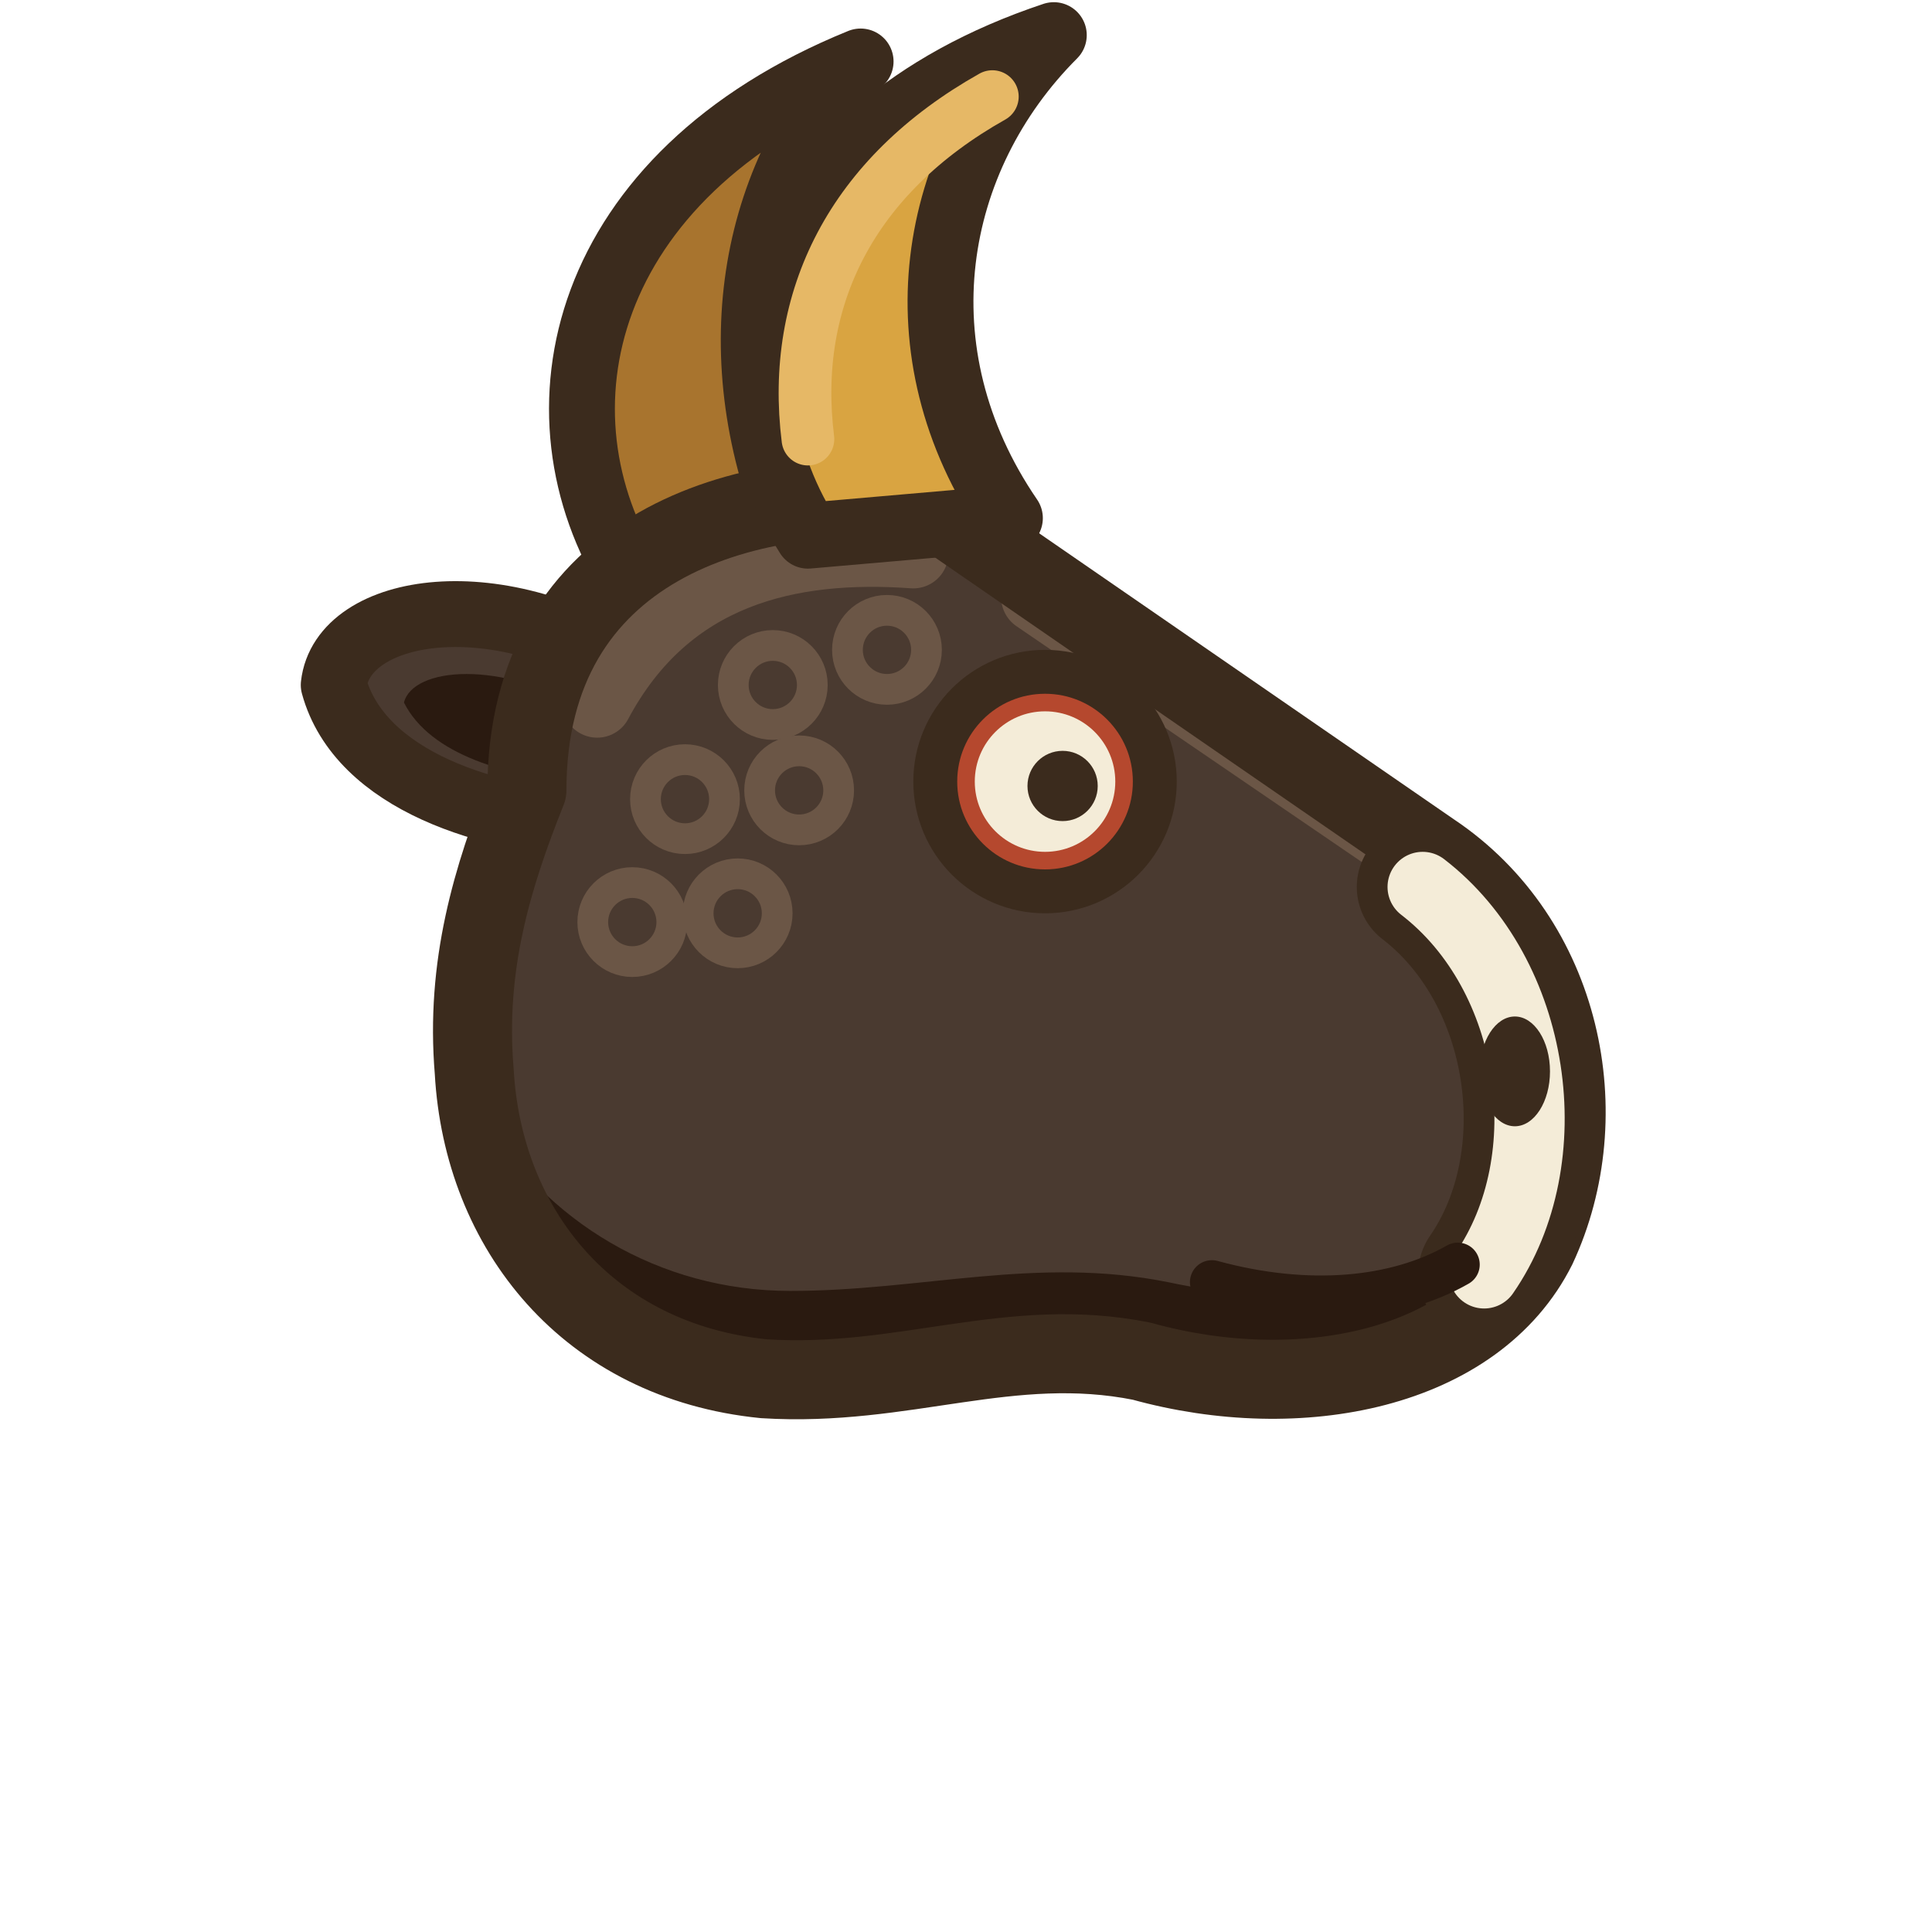
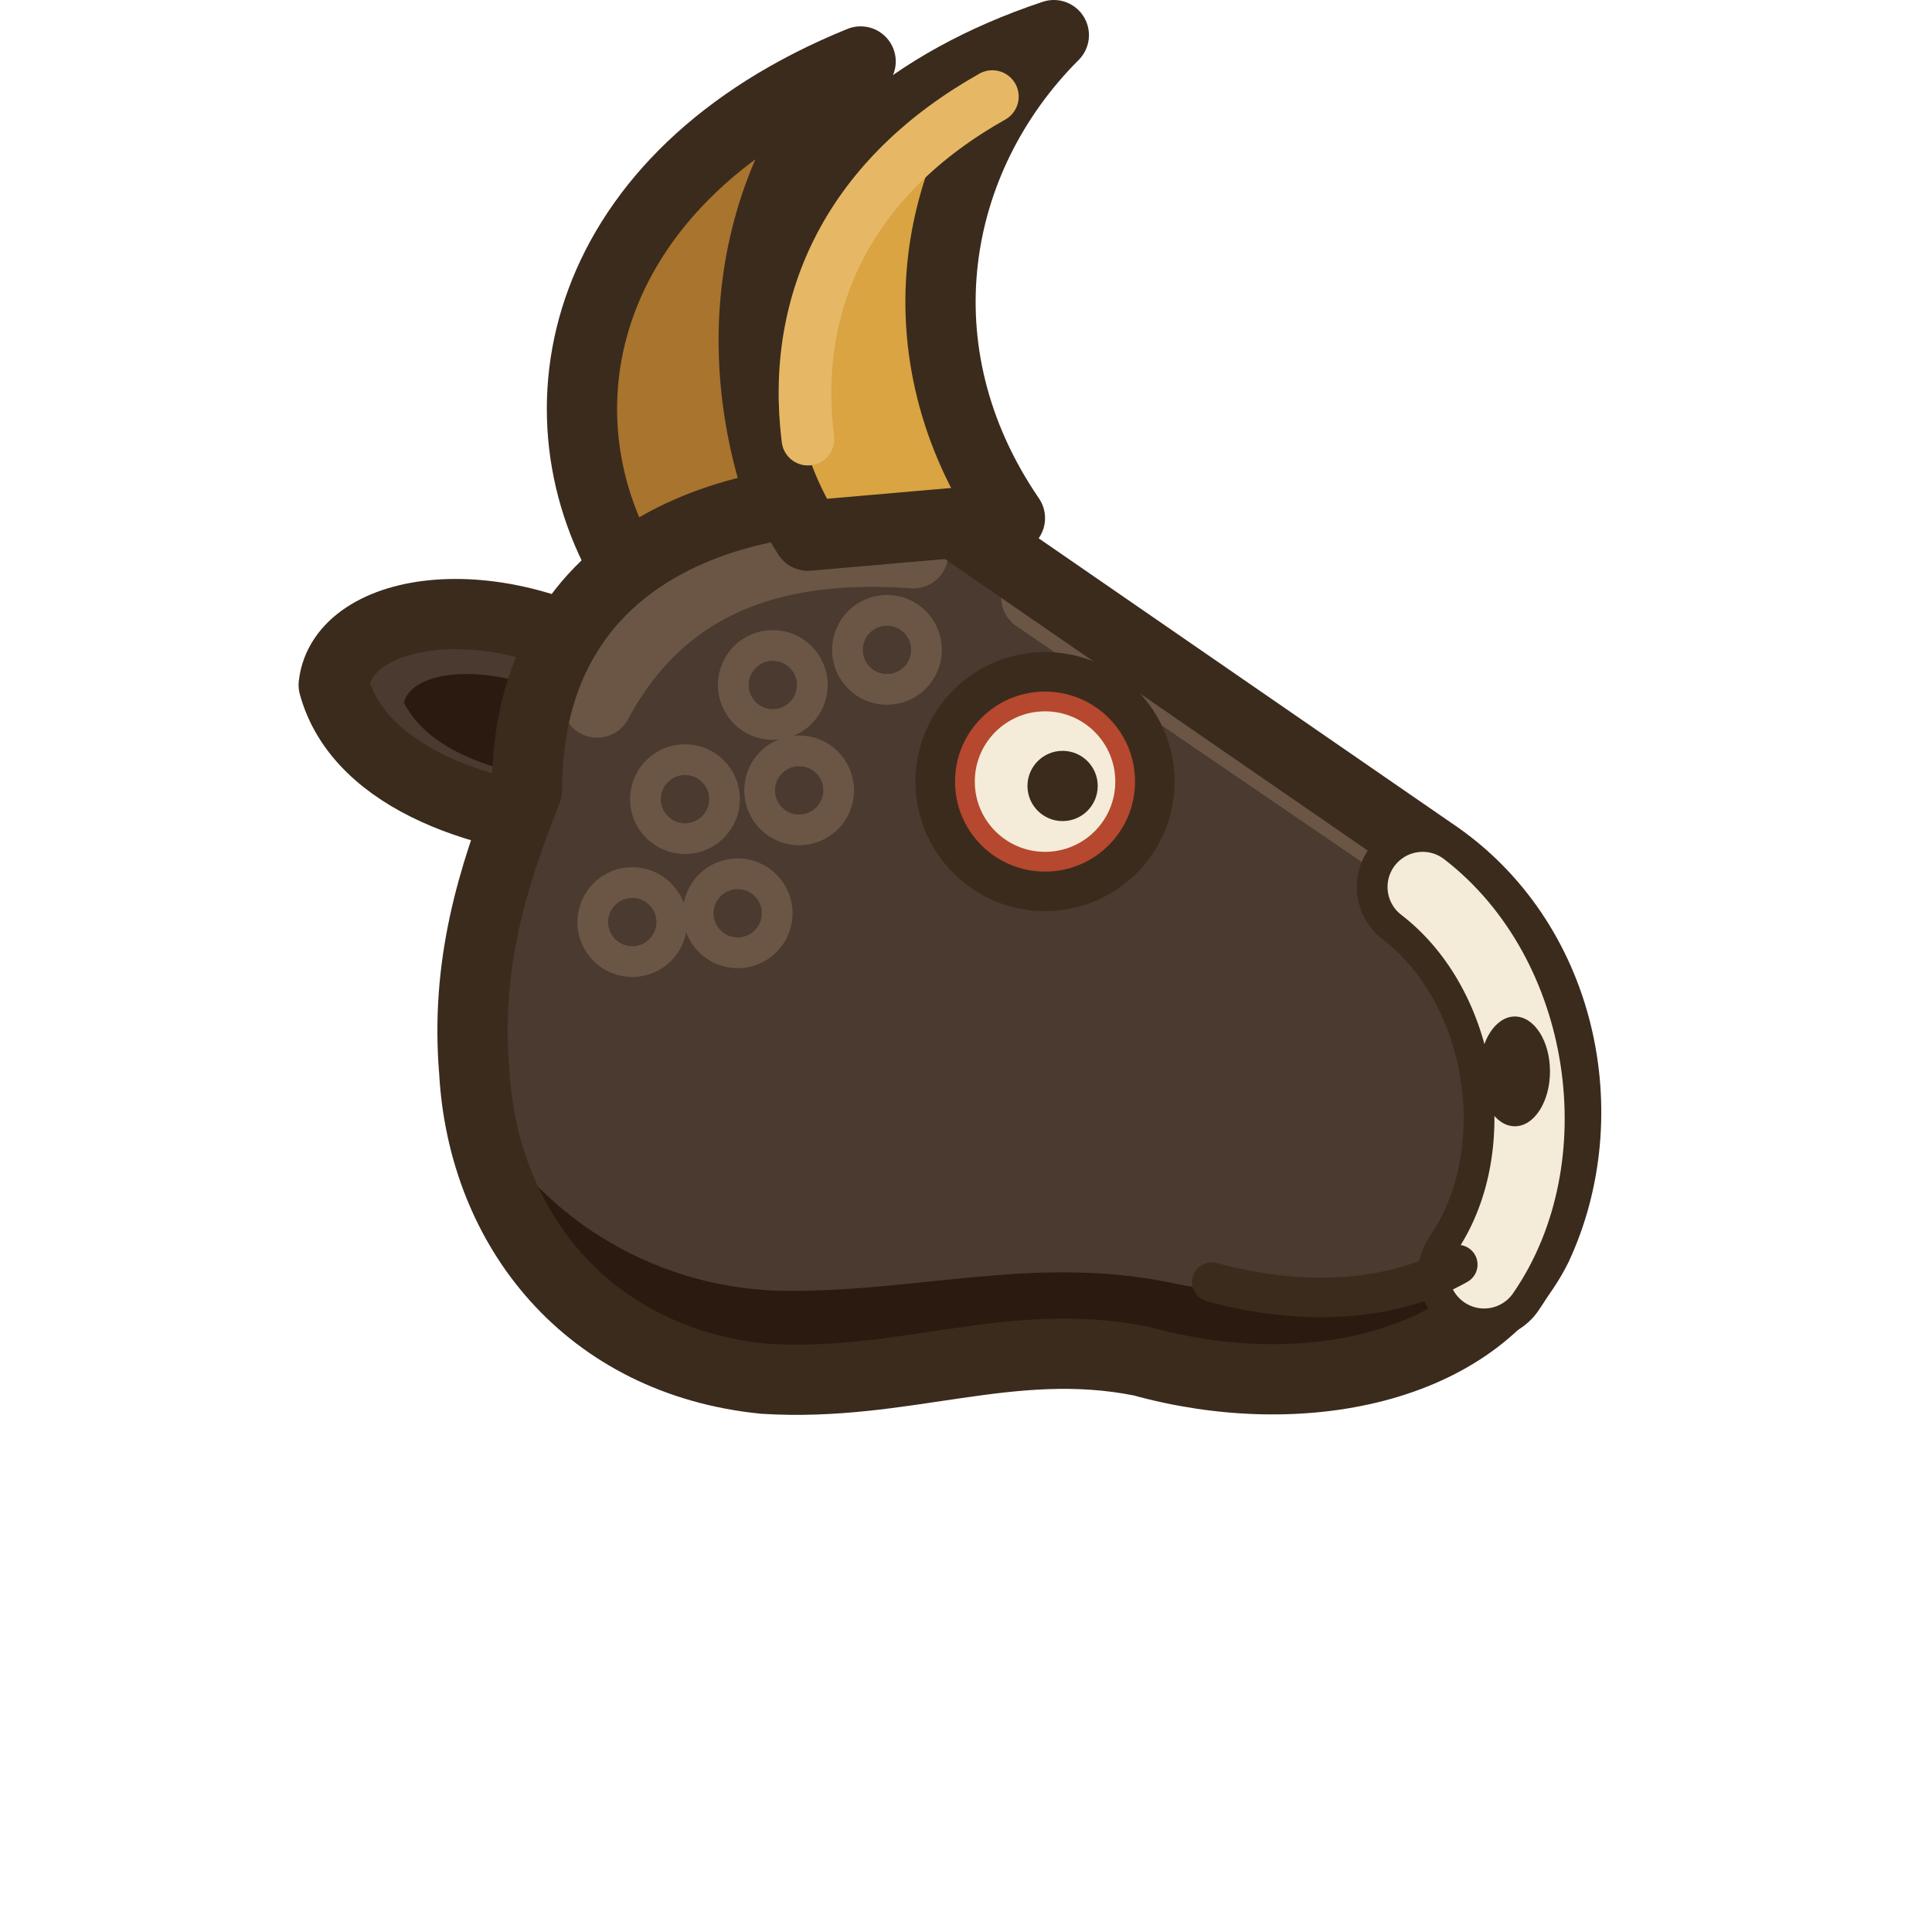
<svg xmlns="http://www.w3.org/2000/svg" width="44" height="44" viewBox="-22 -22 44 44">
-   <path d="M-7.6 -8.8 C-10 -12.6 -8.8 -18 -2.4 -20.6 C-5 -17.8 -5.6 -13.6 -3.8 -9.6 Z" fill="#a8742e" stroke="#3b2b1d" stroke-width="1.5" stroke-linejoin="round" />
-   <path d="M-7.4 -6.6 C-10.6 -8.8 -14.2 -8.2 -14.4 -6.4 C-13.8 -4.2 -10.8 -3.3 -8.4 -3.2 Z" fill="#4a3a30" stroke="#3b2b1d" stroke-width="1.5" stroke-linejoin="round" />
+   <path d="M-7.6 -8.8 C-10 -12.6 -8.8 -18 -2.4 -20.6 C-5 -17.8 -5.6 -13.6 -3.8 -9.6 Z" fill="#a8742e" stroke="#3b2b1d" stroke-width="1.6" stroke-linejoin="round" />
+   <path d="M-7.4 -6.6 C-10.6 -8.8 -14.2 -8.2 -14.4 -6.4 C-13.8 -4.2 -10.8 -3.3 -8.4 -3.2 Z" fill="#4a3a30" stroke="#3b2b1d" stroke-width="1.6" stroke-linejoin="round" />
  <path d="M-8.6 -5.8 C-10.6 -7 -12.6 -6.8 -12.8 -6 C-12.2 -4.8 -10.4 -4.3 -8.8 -4.2 Z" fill="#2a1a10" />
  <path d="M-10 -4 C-10 -9.6 -5 -11 -1 -10.6 L10.6 -2.6 C13.6 -0.6 14.4 3.4 13 6.4 C11.6 9.2 7.6 10 4 9 C1 8.4 -1.4 9.6 -4.6 9.4 C-8.6 9 -11 6 -11.2 2.4 C-11.4 0 -10.8 -2 -10 -4 Z" fill="#4a3a30" />
  <path d="M-11 3.4 C-10 7.4 -6.6 9.6 -3 9.2 C0 9 2.6 8.4 5 9 C8.6 9.8 11.6 8.6 12.8 6.6 C10.6 7.6 7.4 7.8 4.6 7.2 C1.6 6.6 -1 7.4 -4 7.4 C-7 7.4 -9.6 5.8 -11 3.4 Z" fill="#2a1a10" />
  <path d="M-8.4 -6 C-6.8 -9 -4 -9.6 -1.2 -9.4 M1.6 -8.4 L9.8 -2.8" fill="none" stroke="#6b5646" stroke-width="1.6" stroke-linecap="round" />
  <g fill="none" stroke="#6b5646" stroke-width=".7">
    <circle cx="-4.4" cy="-6.4" r=".9" />
    <circle cx="-1.8" cy="-7.2" r=".9" />
    <circle cx="-6.4" cy="-3.8" r=".9" />
    <circle cx="-3.8" cy="-4" r=".9" />
    <circle cx="-7.6" cy="-1" r=".9" />
    <circle cx="-5.2" cy="-1.2" r=".9" />
  </g>
-   <path d="M-10 -4 C-10 -9.6 -5 -11 -1 -10.6 L10.6 -2.6 C13.6 -0.6 14.4 3.4 13 6.4 C11.6 9.2 7.6 10 4 9 C1 8.4 -1.4 9.6 -4.6 9.4 C-8.6 9 -11 6 -11.2 2.4 C-11.4 0 -10.8 -2 -10 -4 Z" fill="none" stroke="#3b2b1d" stroke-width="1.8" stroke-linejoin="round" />
+   <path d="M-10 -4 C-10 -9.6 -5 -11 -1 -10.6 L10.6 -2.6 C13.6 -0.6 14.4 3.4 13 6.4 C11.6 9.2 7.6 10 4 9 C1 8.4 -1.4 9.6 -4.6 9.4 C-8.6 9 -11 6 -11.2 2.4 C-11.4 0 -10.8 -2 -10 -4 Z" fill="none" stroke="#3b2b1d" stroke-width="1.6" stroke-linejoin="round" />
  <path d="M10.4 -1.8 C13 0.2 13.6 4.4 11.8 7" fill="none" stroke="#3b2b1d" stroke-width="3" stroke-linecap="round" />
  <path d="M10.4 -1.8 C13 0.2 13.6 4.4 11.8 7" fill="none" stroke="#f4ecd8" stroke-width="1.6" stroke-linecap="round" />
  <ellipse cx="12.5" cy="2.4" rx=".8" ry="1.25" fill="#3b2b1d" />
-   <path d="M5.6 7.2 C7.8 7.8 9.8 7.6 11.2 6.8" fill="none" stroke="#2a1a10" stroke-width="1" stroke-linecap="round" />
-   <circle cx="1.8" cy="-4.2" r="2.5" fill="#b5482e" stroke="#3b2b1d" stroke-width="1" />
+   <path d="M5.6 7.2 C7.8 7.8 9.8 7.6 11.2 6.8" fill="none" stroke="#3b2b1d" stroke-width="0.9" stroke-linecap="round" />
+   <circle cx="1.8" cy="-4.2" r="2.5" fill="#b5482e" stroke="#3b2b1d" stroke-width="0.9" />
  <circle cx="1.8" cy="-4.2" r="1.6" fill="#f4ecd8" />
  <circle cx="2.2" cy="-4.1" r=".8" fill="#3b2b1d" />
-   <path d="M-3.6 -9.8 C-6 -13.6 -4.6 -19 2 -21.2 C-0.8 -18.4 -1.6 -14 1 -10.2 Z" fill="#d9a441" stroke="#3b2b1d" stroke-width="1.5" stroke-linejoin="round" />
+   <path d="M-3.6 -9.8 C-6 -13.6 -4.6 -19 2 -21.2 C-0.8 -18.4 -1.6 -14 1 -10.2 Z" fill="#d9a441" stroke="#3b2b1d" stroke-width="1.6" stroke-linejoin="round" />
  <path d="M-3.6 -12 C-4 -15.2 -2.6 -18 0.6 -19.8" fill="none" stroke="#e6b866" stroke-width="1.2" stroke-linecap="round" />
</svg>
